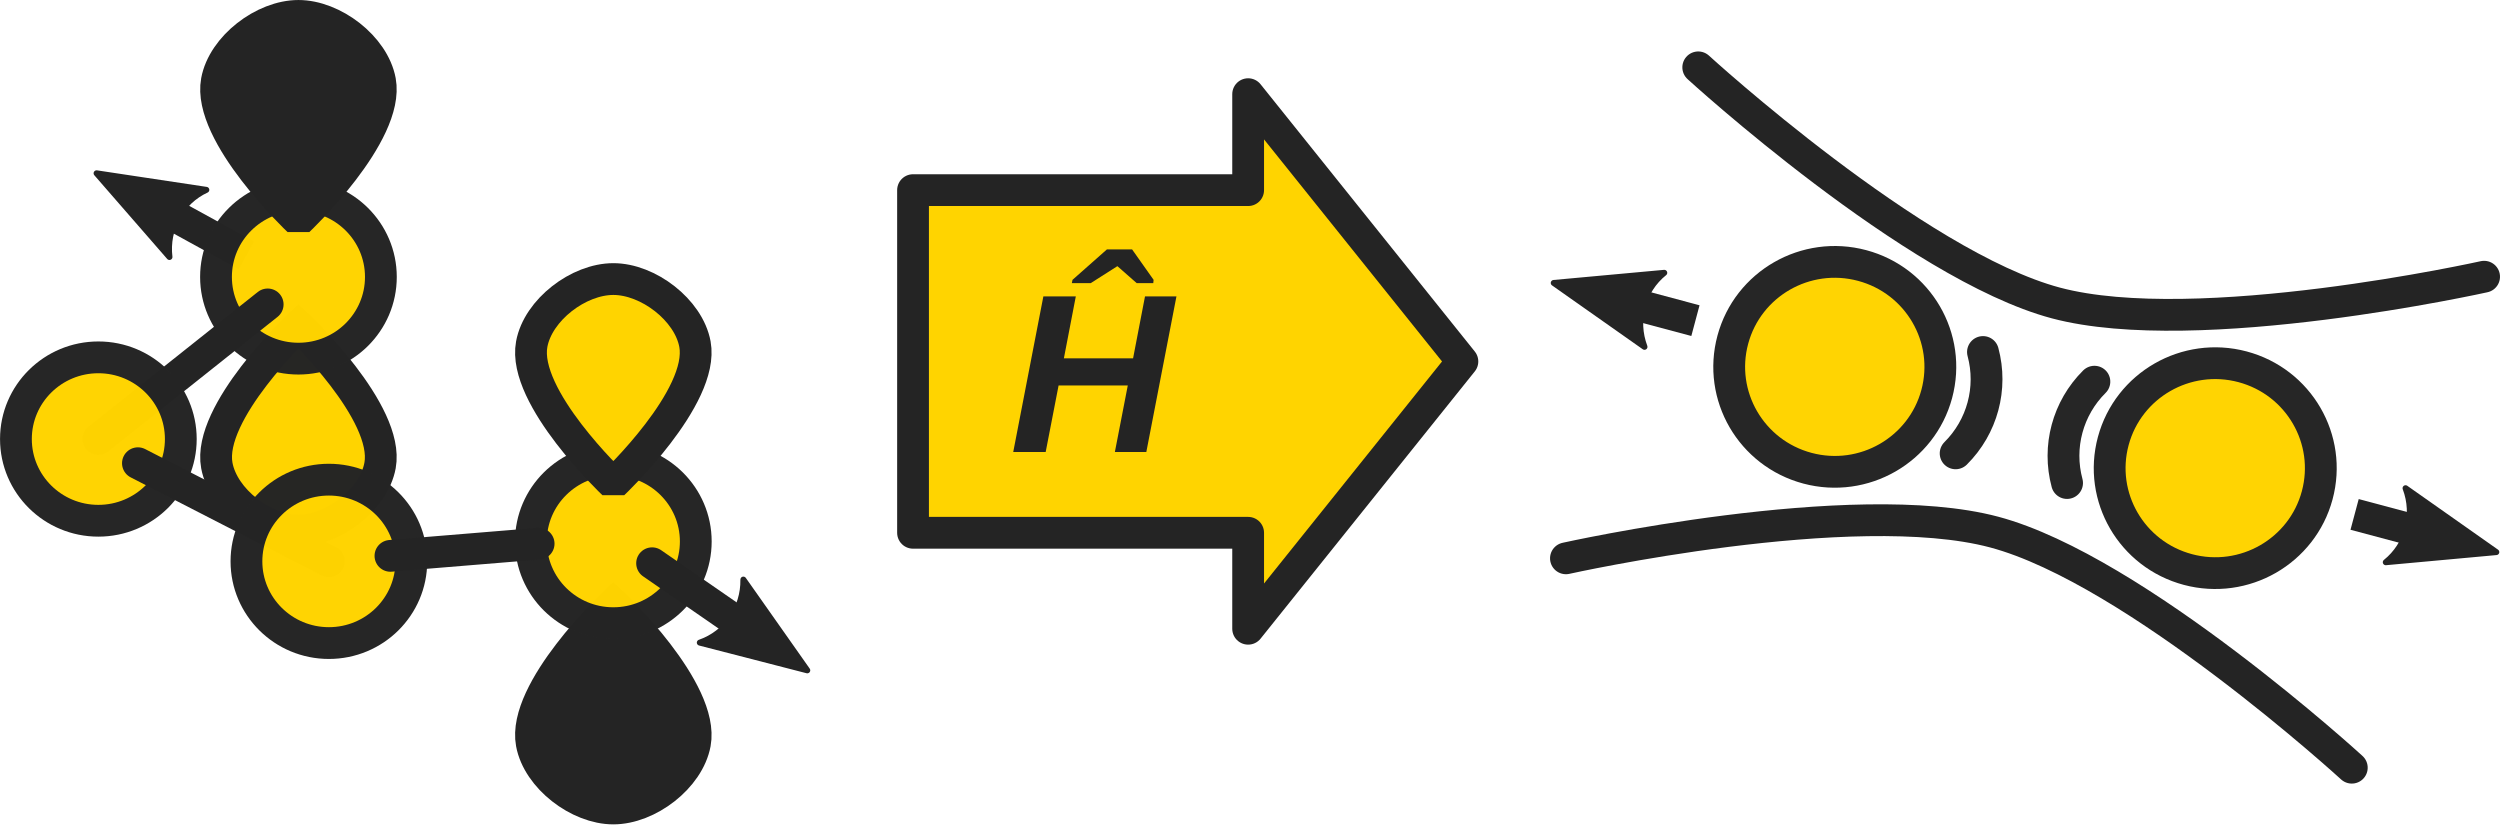
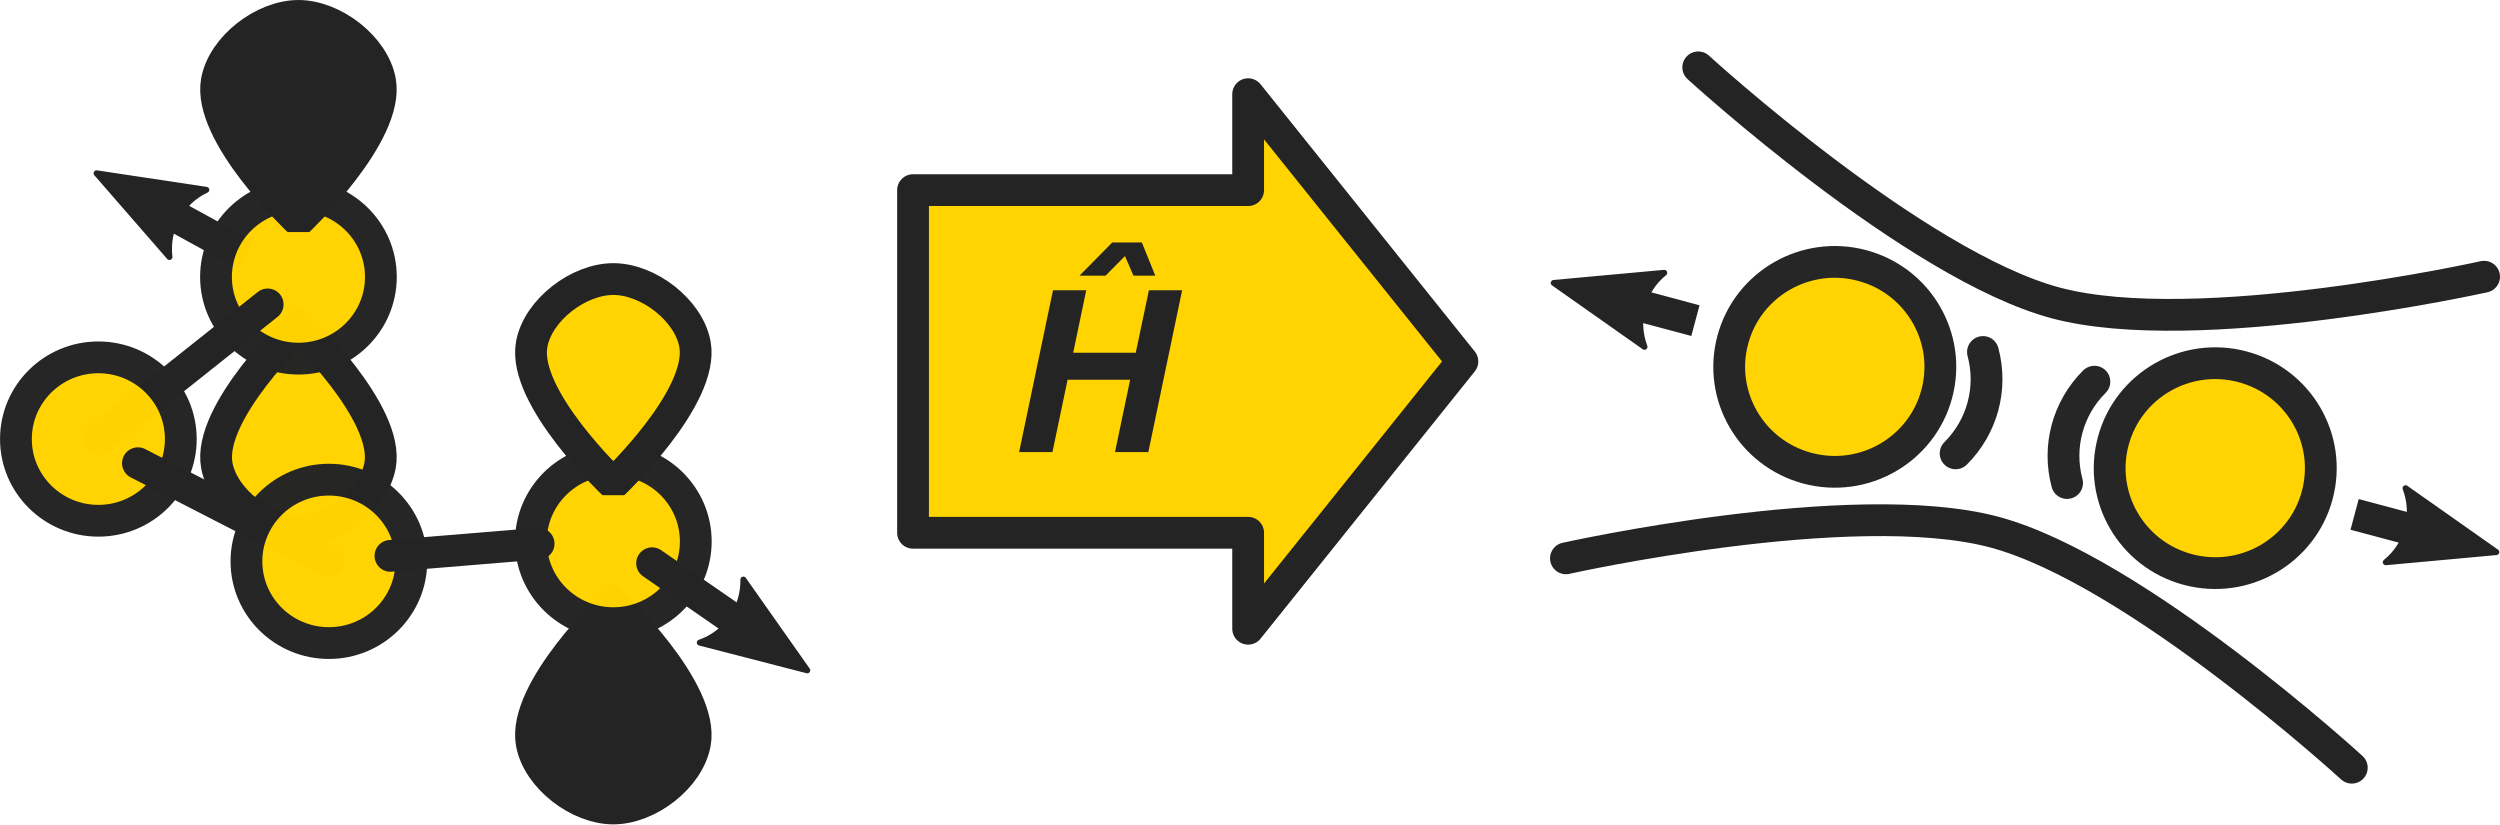
<svg xmlns="http://www.w3.org/2000/svg" width="483.951" height="159.582" viewBox="0 0 128.045 42.223" version="1.1" id="svg5">
  <defs id="defs2">
    <marker orient="auto" refY="0" refX="0" id="marker1922" style="overflow:visible">
      <path id="path1920" style="fill:#242424;fill-opacity:1;fill-rule:evenodd;stroke:#242424;stroke-width:0.625;stroke-linejoin:round;stroke-opacity:1" d="M 8.719,4.034 -2.207,0.016 8.719,-4.002 c -1.745,2.372 -1.735,5.617 -6e-7,8.035 z" transform="matrix(-0.3,0,0,-0.3,0.69,0)" />
    </marker>
    <marker style="overflow:visible" id="marker2157" refX="0" refY="0" orient="auto">
      <path transform="matrix(-0.3,0,0,-0.3,0.69,0)" d="M 8.719,4.034 -2.207,0.016 8.719,-4.002 c -1.745,2.372 -1.735,5.617 -6e-7,8.035 z" style="fill:#242424;fill-opacity:1;fill-rule:evenodd;stroke:#242424;stroke-width:0.625;stroke-linejoin:round;stroke-opacity:1" id="path2155" />
    </marker>
    <marker orient="auto" refY="0" refX="0" id="marker2087" style="overflow:visible">
      <path id="path2085" style="fill:#242424;fill-opacity:1;fill-rule:evenodd;stroke:#242424;stroke-width:0.625;stroke-linejoin:round;stroke-opacity:1" d="M 8.719,4.034 -2.207,0.016 8.719,-4.002 c -1.745,2.372 -1.735,5.617 -6e-7,8.035 z" transform="matrix(-0.3,0,0,-0.3,0.69,0)" />
    </marker>
    <marker style="overflow:visible" id="marker2233" refX="0" refY="0" orient="auto">
      <path transform="matrix(-0.3,0,0,-0.3,0.69,0)" d="M 8.719,4.034 -2.207,0.016 8.719,-4.002 c -1.745,2.372 -1.735,5.617 -6e-7,8.035 z" style="fill:#242424;fill-opacity:1;fill-rule:evenodd;stroke:#242424;stroke-width:0.625;stroke-linejoin:round;stroke-opacity:1" id="path2231" />
    </marker>
    <marker orient="auto" refY="0" refX="0" id="marker2315" style="overflow:visible">
      <path id="path2313" style="fill:#242424;fill-opacity:1;fill-rule:evenodd;stroke:#242424;stroke-width:0.625;stroke-linejoin:round;stroke-opacity:1" d="M 8.719,4.034 -2.207,0.016 8.719,-4.002 c -1.745,2.372 -1.735,5.617 -6e-7,8.035 z" transform="matrix(-0.3,0,0,-0.3,0.69,0)" />
    </marker>
  </defs>
  <g id="layer1">
    <g id="g9035" transform="matrix(1.085214,0,0,1.085214,-68.87663,-1058.617)">
      <g transform="translate(-228.3609)" id="g5639">
        <path style="fill:#ffd400;fill-opacity:1;fill-rule:evenodd;stroke:#242424;stroke-width:1.5;stroke-linecap:butt;stroke-linejoin:miter;stroke-miterlimit:4;stroke-dasharray:none;stroke-opacity:1" d="m 309.766,997.461 c -0.3,1.619 -2.212,3.073 -3.852,3.073 -1.64,0 -3.552,-1.454 -3.852,-3.073 -0.464,-2.502 3.852,-6.583 3.852,-6.583 0,0 4.316,4.081 3.852,6.583 z" id="path3127" />
        <path id="path3211" d="m 303.459,987.545 -5.291,-2.905" style="fill:none;fill-rule:evenodd;stroke:#242424;stroke-width:1.5;stroke-linecap:butt;stroke-linejoin:miter;stroke-miterlimit:4;stroke-dasharray:none;stroke-opacity:1;marker-end:url(#marker2157)" />
        <ellipse style="opacity:0.99;fill:#ffd400;fill-opacity:1;stroke:#242424;stroke-width:1.5;stroke-linecap:round;stroke-linejoin:round;stroke-miterlimit:4;stroke-dasharray:none;stroke-dashoffset:15;stroke-opacity:1" id="ellipse3100" cx="305.914" cy="988.562" rx="3.891" ry="3.856" />
        <path style="fill:none;fill-rule:evenodd;stroke:#242424;stroke-width:1.5;stroke-linecap:round;stroke-linejoin:miter;stroke-miterlimit:4;stroke-dasharray:none;stroke-opacity:1" d="m 296.471,996.213 7.991,-6.354" id="path3102" />
        <ellipse cy="996.213" cx="296.471" id="circle3026" style="opacity:0.99;fill:#ffd400;fill-opacity:1;stroke:#242424;stroke-width:1.5;stroke-linecap:round;stroke-linejoin:round;stroke-miterlimit:4;stroke-dasharray:none;stroke-dashoffset:15;stroke-opacity:1" rx="3.891" ry="3.856" />
        <path style="fill:none;fill-rule:evenodd;stroke:#242424;stroke-width:1.5;stroke-linecap:round;stroke-linejoin:miter;stroke-miterlimit:4;stroke-dasharray:none;stroke-opacity:1" d="m 298.338,997.354 9.013,4.631" id="path3096" />
        <ellipse style="opacity:0.99;fill:#ffd400;fill-opacity:1;stroke:#242424;stroke-width:1.5;stroke-linecap:round;stroke-linejoin:round;stroke-miterlimit:4;stroke-dasharray:none;stroke-dashoffset:15;stroke-opacity:1" id="path3008" cx="307.351" cy="1001.986" rx="3.891" ry="3.856" />
        <path id="path3131" d="m 324.628,1010.576 c -0.3,1.619 -2.212,3.073 -3.852,3.073 -1.64,0 -3.552,-1.454 -3.852,-3.073 -0.464,-2.502 3.852,-6.583 3.852,-6.583 0,0 4.316,4.081 3.852,6.583 z" style="fill:#242424;fill-opacity:1;fill-rule:evenodd;stroke:#242424;stroke-width:1.5;stroke-linecap:butt;stroke-linejoin:miter;stroke-miterlimit:4;stroke-dasharray:none;stroke-opacity:1" />
        <ellipse ry="3.856" rx="3.891" cy="1001.047" cx="320.776" id="ellipse3094" style="opacity:0.99;fill:#ffd400;fill-opacity:1;stroke:#242424;stroke-width:1.5;stroke-linecap:round;stroke-linejoin:round;stroke-miterlimit:4;stroke-dasharray:none;stroke-dashoffset:15;stroke-opacity:1" />
        <path id="path3125" d="m 309.766,979.315 c -0.3,-1.619 -2.212,-3.073 -3.852,-3.073 -1.64,0 -3.552,1.454 -3.852,3.073 -0.464,2.502 3.852,6.583 3.852,6.583 0,0 4.316,-4.081 3.852,-6.583 z" style="fill:#242424;fill-opacity:1;fill-rule:evenodd;stroke:#242424;stroke-width:1.5;stroke-linecap:butt;stroke-linejoin:bevel;stroke-miterlimit:4;stroke-dasharray:none;stroke-opacity:1" />
        <path style="fill:#ffd400;fill-opacity:1;fill-rule:evenodd;stroke:#242424;stroke-width:1.5;stroke-linecap:butt;stroke-linejoin:bevel;stroke-miterlimit:4;stroke-dasharray:none;stroke-opacity:1" d="m 324.628,991.735 c -0.3,-1.619 -2.212,-3.073 -3.852,-3.073 -1.64,0 -3.552,1.454 -3.852,3.073 -0.464,2.502 3.852,6.583 3.852,6.583 0,0 4.316,-4.081 3.852,-6.583 z" id="path3129" />
        <path style="fill:none;fill-rule:evenodd;stroke:#242424;stroke-width:1.5;stroke-linecap:round;stroke-linejoin:miter;stroke-miterlimit:4;stroke-dasharray:none;stroke-opacity:1" d="m 310.256,1001.726 6.994,-0.575" id="path3098" />
        <path style="fill:none;fill-rule:evenodd;stroke:#242424;stroke-width:1.5;stroke-linecap:round;stroke-linejoin:miter;stroke-miterlimit:4;stroke-dasharray:none;stroke-opacity:1;marker-end:url(#marker2087)" d="m 322.605,1002.075 5.652,3.907" id="path3133" />
      </g>
      <g transform="rotate(15,159.0415,995.1966)" id="g9007">
        <path style="opacity:0.99;fill:#8de9a2;fill-opacity:0.988;stroke:#242424;stroke-width:1.5;stroke-linecap:round;stroke-linejoin:round;stroke-miterlimit:4;stroke-dasharray:none;stroke-dashoffset:15;stroke-opacity:1" id="path3046" transform="matrix(0.999999,-0.00141414,-0.00142109,0.999999,0,0)" d="m 157.735,992.947 a 4.98,4.955 0 0 1 0,4.955" />
        <ellipse style="opacity:0.99;fill:#ffd400;fill-opacity:1;stroke:#242424;stroke-width:1.5;stroke-linecap:round;stroke-linejoin:round;stroke-miterlimit:4;stroke-dasharray:none;stroke-dashoffset:15;stroke-opacity:1" id="circle3044" cx="151.165" cy="995.426" transform="matrix(0.999999,-0.00141414,-0.00142109,0.999999,0,0)" rx="4.98" ry="4.955" />
        <path id="path3052" style="opacity:0.99;fill:#8de9a2;fill-opacity:0.988;stroke:#242424;stroke-width:1.5;stroke-linecap:round;stroke-linejoin:round;stroke-miterlimit:4;stroke-dasharray:none;stroke-dashoffset:15;stroke-opacity:1" transform="matrix(-0.999999,0.00141414,-0.00142109,0.999999,0,0)" d="m -163.178,992.947 a 4.98,4.955 0 0 1 0,4.955" />
        <ellipse cy="995.423" cx="-169.747" id="circle3056" style="opacity:0.99;fill:#ffd400;fill-opacity:1;stroke:#242424;stroke-width:1.5;stroke-linecap:round;stroke-linejoin:round;stroke-miterlimit:4;stroke-dasharray:none;stroke-dashoffset:15;stroke-opacity:1" transform="matrix(-0.999999,0.00141414,-0.00142109,0.999999,0,0)" rx="4.98" ry="4.955" />
        <path id="path3034" d="m 178.217,1007.169 c 0,0 -12.28,-6.383 -19.183,-6.373 -6.903,0.01 -19.201,6.428 -19.201,6.428" style="fill:none;fill-rule:evenodd;stroke:#242424;stroke-width:1.5;stroke-linecap:round;stroke-linejoin:miter;stroke-miterlimit:4;stroke-dasharray:none;stroke-opacity:1" />
        <path style="fill:none;fill-rule:evenodd;stroke:#242424;stroke-width:1.5;stroke-linecap:round;stroke-linejoin:miter;stroke-miterlimit:4;stroke-dasharray:none;stroke-opacity:1" d="m 178.251,983.17 c 0,0 -12.298,6.418 -19.201,6.428 -6.903,0.01 -19.183,-6.373 -19.183,-6.373" id="path3078" />
        <path style="fill:none;fill-rule:evenodd;stroke:#242424;stroke-width:1.5;stroke-linecap:butt;stroke-linejoin:miter;stroke-miterlimit:4;stroke-dasharray:none;stroke-opacity:1;marker-end:url(#marker2233)" d="m 175.251,995.588 4.892,-0.004" id="path4237" />
        <path id="path4923" d="m 142.833,994.806 -4.892,0.004" style="fill:none;fill-rule:evenodd;stroke:#242424;stroke-width:1.5;stroke-linecap:butt;stroke-linejoin:miter;stroke-miterlimit:4;stroke-dasharray:none;stroke-opacity:1;marker-end:url(#marker2315)" />
      </g>
      <path style="fill:#ffd400;fill-opacity:1;fill-rule:evenodd;stroke:#242424;stroke-width:1.5;stroke-linecap:butt;stroke-linejoin:round;stroke-miterlimit:4;stroke-dasharray:none;stroke-opacity:1" d="m 106.56,984.465 h 15.816 v -4.529 l 10.112,12.615 -10.112,12.615 v -4.529 h -15.816 z" id="path4927" />
-       <text id="text4949" y="996.826" x="111.103" style="font-style:italic;font-variant:normal;font-weight:bold;font-stretch:normal;font-size:10.667px;line-height:125%;font-family:Arial;-inkscape-font-specification:'Arial Bold Italic';text-align:start;letter-spacing:0px;word-spacing:0px;text-anchor:start;fill:#242424;fill-opacity:1;stroke:none;stroke-width:1px;stroke-linecap:butt;stroke-linejoin:miter;stroke-opacity:1" xml:space="preserve">
-         <tspan style="font-style:italic;font-variant:normal;font-weight:bold;font-stretch:normal;font-size:10.667px;font-family:Arial;-inkscape-font-specification:'Arial Bold Italic';fill:#242424;fill-opacity:1" y="996.826" x="111.103" id="tspan4947">Ĥ</tspan>
-       </text>
+       <g aria-label="Ĥ" id="text4949" style="font-style:italic;font-weight:bold;font-size:10.667px;line-height:125%;font-family:Arial;-inkscape-font-specification:'Arial Bold Italic';letter-spacing:0px;word-spacing:0px;fill:#242424;stroke-width:1px">
+         <path d="m 116.807,993.415 h -2.953 l -0.714,3.411 h -1.573 l 1.599,-7.635 h 1.568 l -0.615,2.948 h 2.953 l 0.62,-2.948 h 1.568 l -1.594,7.635 h -1.573 z m -0.245,-5.839 -0.917,0.927 h -1.229 l 1.547,-1.568 h 1.396 l 0.635,1.568 h -1.031 z" id="path1115" />
+       </g>
    </g>
  </g>
</svg>
